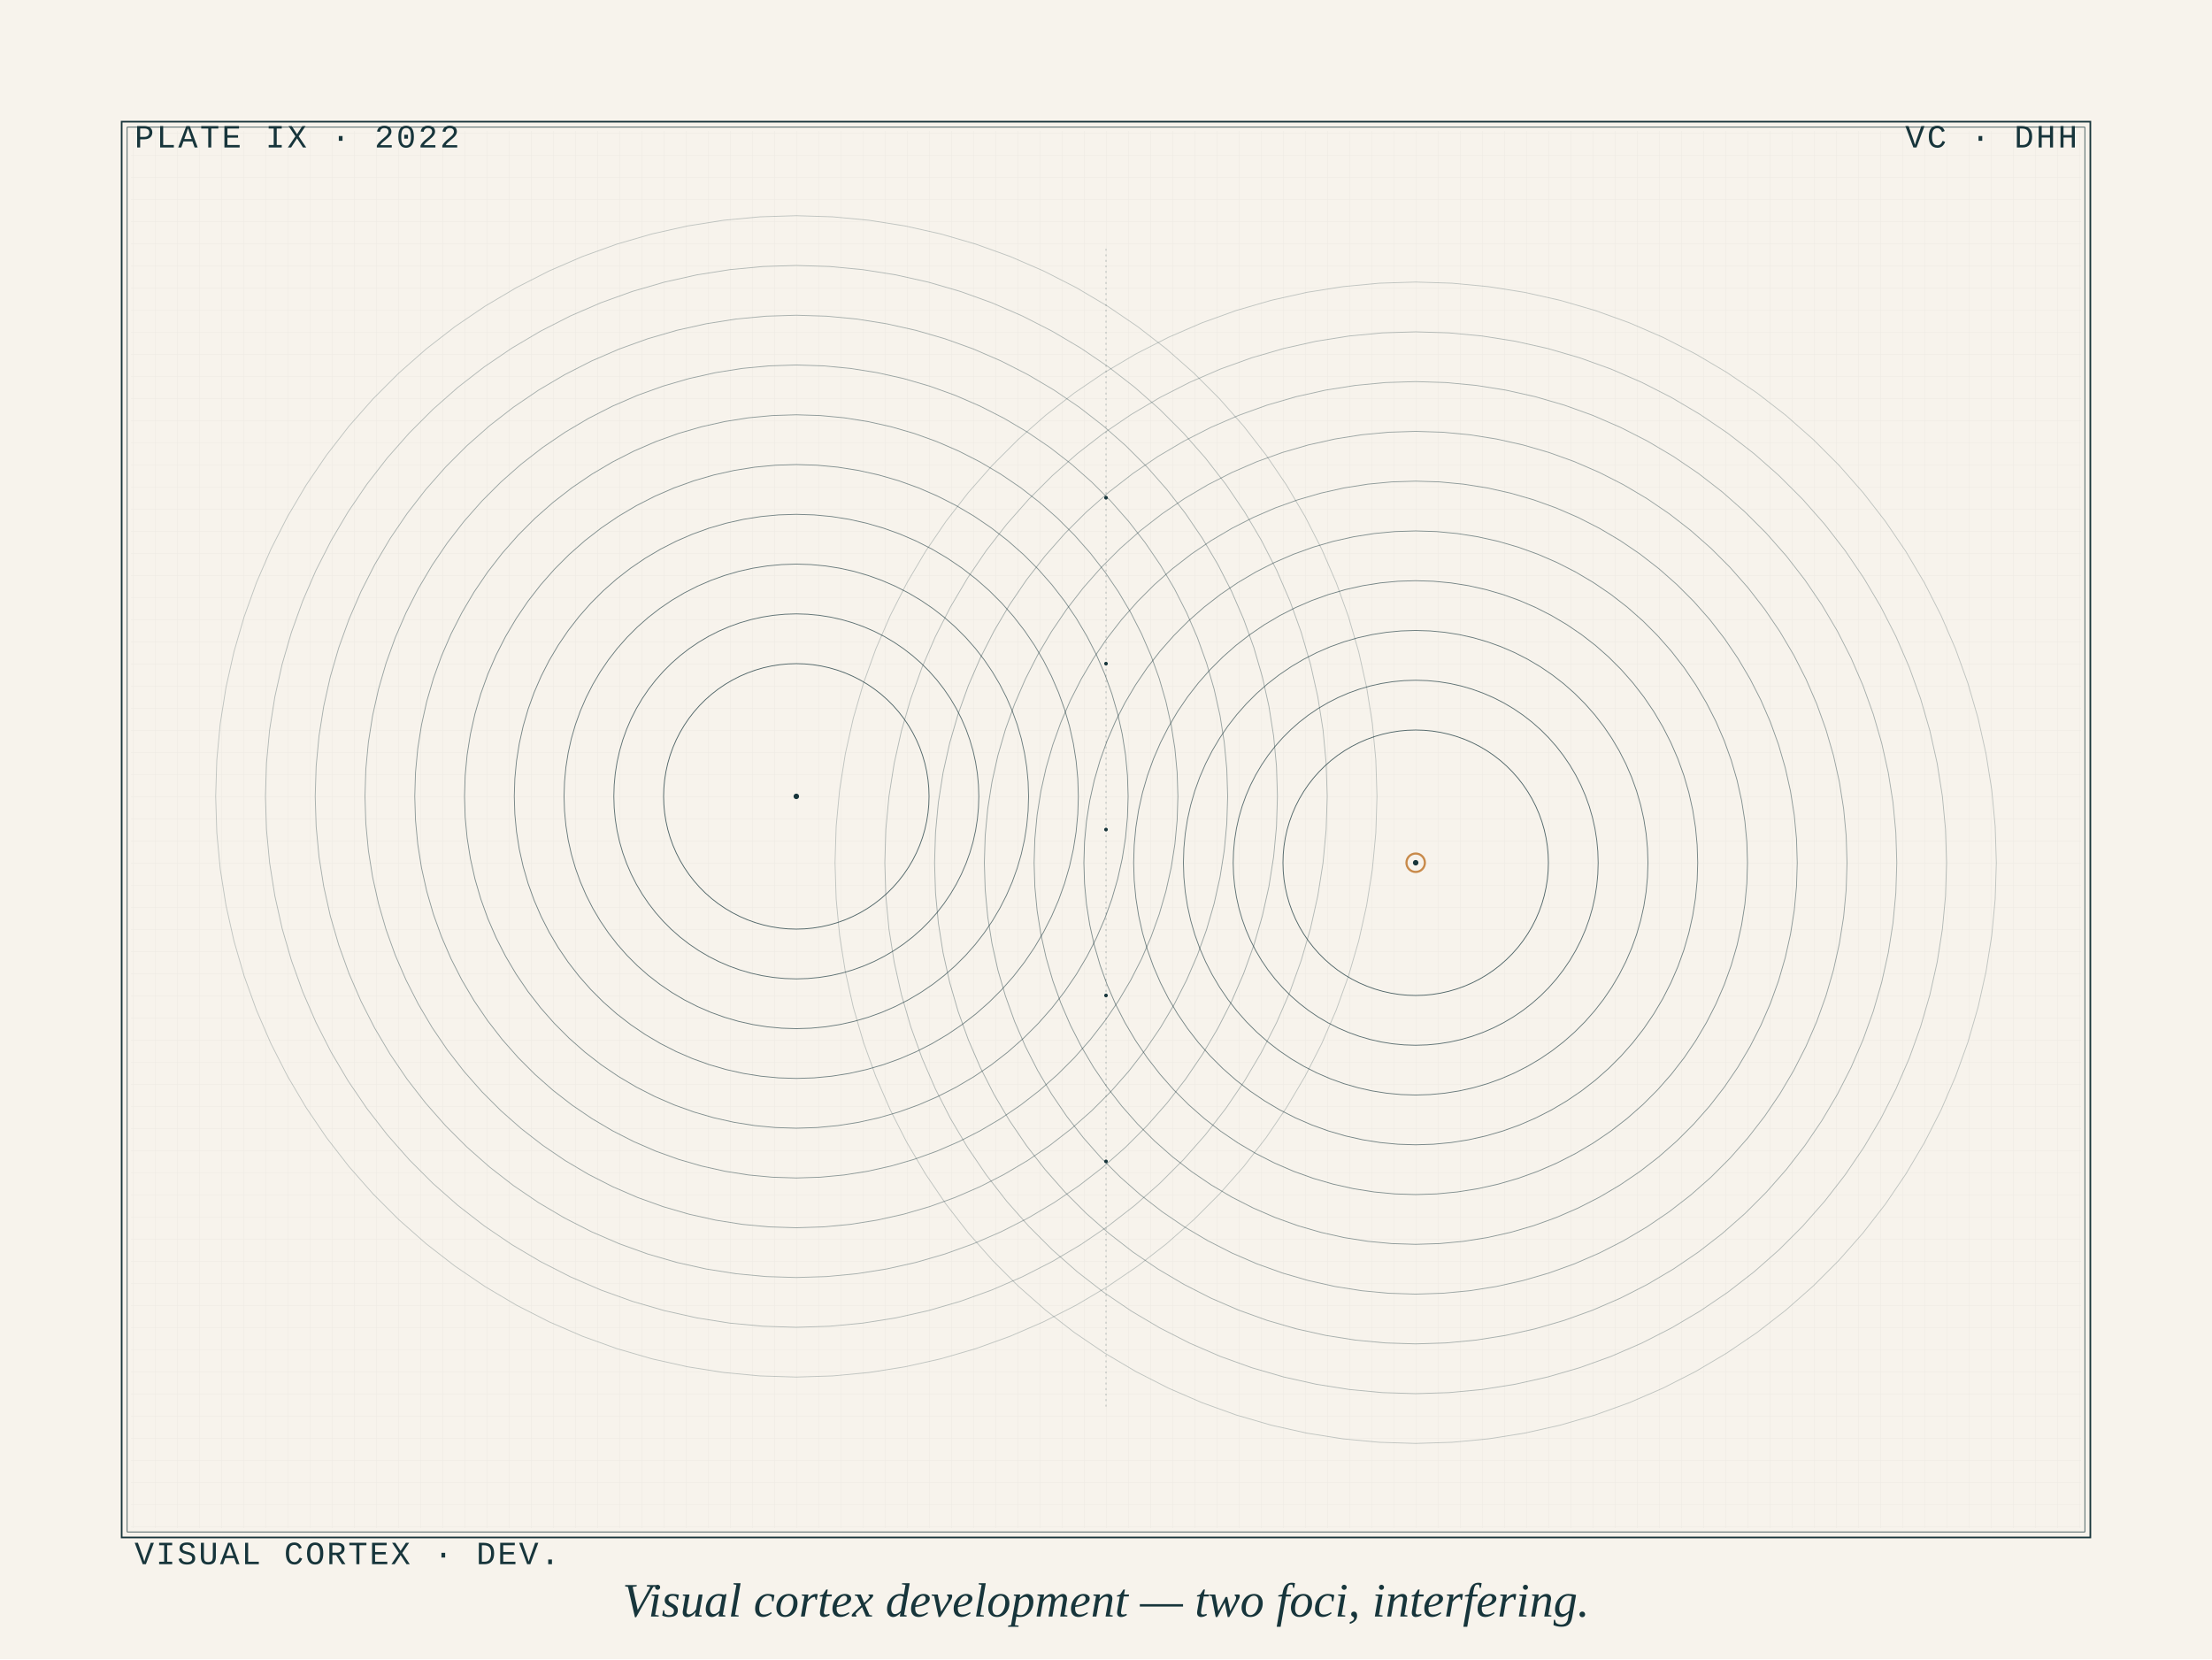
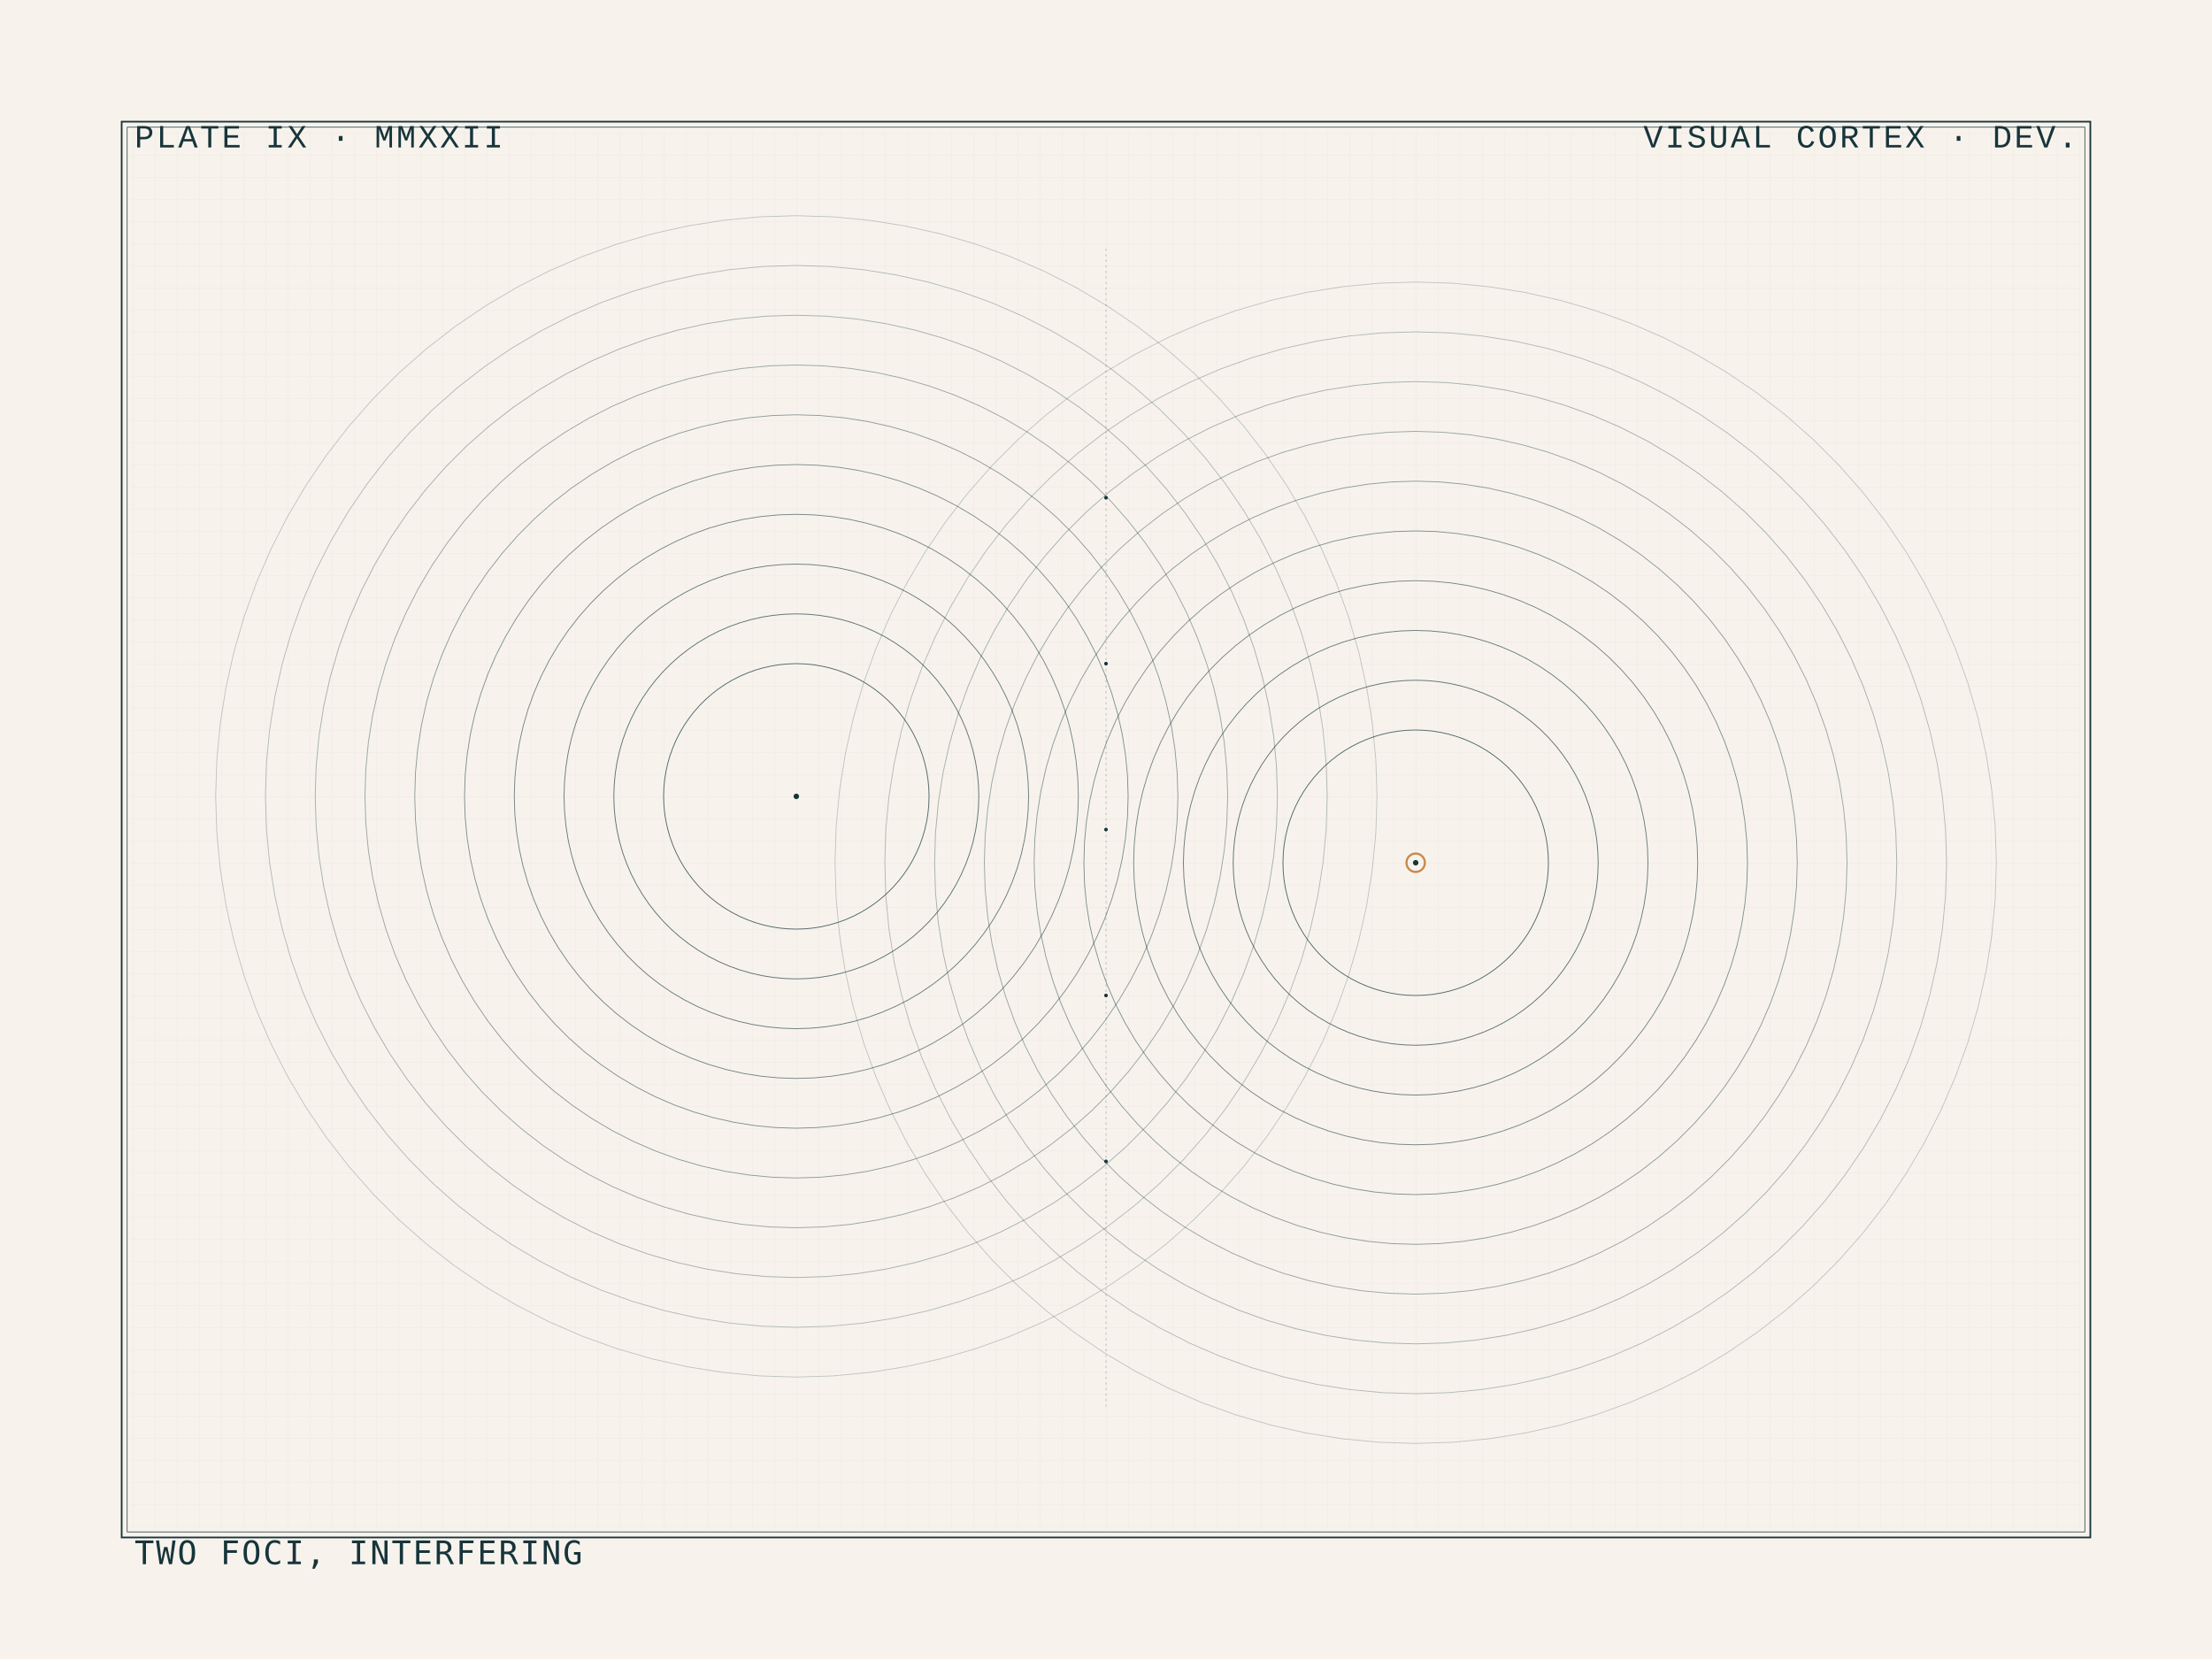
<svg xmlns="http://www.w3.org/2000/svg" viewBox="0 0 2400 1800" preserveAspectRatio="xMidYMid meet" style="background:#f7f3ec">
  <defs>
    <pattern id="ap-grid-p8" width="24" height="24" patternUnits="userSpaceOnUse">
      <path d="M24 0H0v24" fill="none" stroke="#17353b" stroke-width="0.63" opacity="0.07" />
    </pattern>
    <clipPath id="ap-clip-p8">
      <rect x="142" y="142" width="2116" height="1516" />
    </clipPath>
  </defs>
  <rect x="0" y="0" width="2400" height="1800" fill="#f7f3ec" />
  <rect x="132" y="132" width="2136" height="1536" fill="none" stroke="#17353b" stroke-width="1.8" />
  <rect x="138" y="138" width="2124" height="1524" fill="none" stroke="#17353b" stroke-width="0.72" />
  <rect x="142" y="142" width="2116" height="1516" fill="url(#ap-grid-p8)" />
  <g clip-path="url(#ap-clip-p8)">
    <polygon points="1008,864 1007.716,873.042 1006.865,882.048 1005.449,890.983 1003.476,899.811 1000.952,908.498 997.888,917.01 994.295,925.312 990.188,933.373 985.583,941.159 980.498,948.641 974.954,955.789 968.971,962.575 962.575,968.971 955.789,974.954 948.641,980.498 941.159,985.583 933.373,990.188 925.312,994.295 917.01,997.888 908.498,1000.952 899.811,1003.476 890.983,1005.449 882.048,1006.865 873.042,1007.716 864,1008 854.958,1007.716 845.952,1006.865 837.017,1005.449 828.189,1003.476 819.502,1000.952 810.99,997.888 802.688,994.295 794.627,990.188 786.841,985.583 779.359,980.498 772.211,974.954 765.425,968.971 759.029,962.575 753.046,955.789 747.502,948.641 742.417,941.159 737.812,933.373 733.705,925.312 730.112,917.01 727.048,908.498 724.524,899.811 722.551,890.983 721.135,882.048 720.284,873.042 720,864 720.284,854.958 721.135,845.952 722.551,837.017 724.524,828.189 727.048,819.502 730.112,810.99 733.705,802.688 737.812,794.627 742.417,786.841 747.502,779.359 753.046,772.211 759.029,765.425 765.425,759.029 772.211,753.046 779.359,747.502 786.841,742.417 794.627,737.812 802.688,733.705 810.99,730.112 819.502,727.048 828.189,724.524 837.017,722.551 845.952,721.135 854.958,720.284 864,720 873.042,720.284 882.048,721.135 890.983,722.551 899.811,724.524 908.498,727.048 917.01,730.112 925.312,733.705 933.373,737.812 941.159,742.417 948.641,747.502 955.789,753.046 962.575,759.029 968.971,765.425 974.954,772.211 980.498,779.359 985.583,786.841 990.188,794.627 994.295,802.688 997.888,810.99 1000.952,819.502 1003.476,828.189 1005.449,837.017 1006.865,845.952 1007.716,854.958" fill="none" stroke="#17353b" stroke-width="0.9" opacity="0.745" />
    <polygon points="1062,864 1061.609,876.433 1060.439,888.816 1058.493,901.102 1055.779,913.241 1052.309,925.185 1048.096,936.889 1043.156,948.304 1037.509,959.387 1031.177,970.094 1024.185,980.381 1016.562,990.21 1008.336,999.54 999.54,1008.336 990.21,1016.562 980.381,1024.185 970.094,1031.177 959.387,1037.509 948.304,1043.156 936.889,1048.096 925.185,1052.309 913.241,1055.779 901.102,1058.493 888.816,1060.439 876.433,1061.609 864,1062 851.567,1061.609 839.184,1060.439 826.898,1058.493 814.759,1055.779 802.815,1052.309 791.111,1048.096 779.696,1043.156 768.613,1037.509 757.906,1031.177 747.619,1024.185 737.79,1016.562 728.46,1008.336 719.664,999.54 711.438,990.21 703.815,980.381 696.823,970.094 690.491,959.387 684.844,948.304 679.904,936.889 675.691,925.185 672.221,913.241 669.507,901.102 667.561,888.816 666.391,876.433 666,864 666.391,851.567 667.561,839.184 669.507,826.898 672.221,814.759 675.691,802.815 679.904,791.111 684.844,779.696 690.491,768.613 696.823,757.906 703.815,747.619 711.438,737.79 719.664,728.46 728.46,719.664 737.79,711.438 747.619,703.815 757.906,696.823 768.613,690.491 779.696,684.844 791.111,679.904 802.815,675.691 814.759,672.221 826.898,669.507 839.184,667.561 851.567,666.391 864,666 876.433,666.391 888.816,667.561 901.102,669.507 913.241,672.221 925.185,675.691 936.889,679.904 948.304,684.844 959.387,690.491 970.094,696.823 980.381,703.815 990.21,711.438 999.54,719.664 1008.336,728.46 1016.562,737.79 1024.185,747.619 1031.177,757.906 1037.509,768.613 1043.156,779.696 1048.096,791.111 1052.309,802.815 1055.779,814.759 1058.493,826.898 1060.439,839.184 1061.609,851.567" fill="none" stroke="#17353b" stroke-width="0.9" opacity="0.69" />
    <polygon points="1116,864 1115.503,879.823 1114.013,895.584 1111.536,911.22 1108.083,926.67 1103.666,941.872 1098.304,956.767 1092.016,971.296 1084.829,985.402 1076.771,999.028 1067.872,1012.122 1058.169,1024.631 1047.7,1036.506 1036.506,1047.7 1024.631,1058.169 1012.122,1067.872 999.028,1076.771 985.402,1084.829 971.296,1092.016 956.767,1098.304 941.872,1103.666 926.67,1108.083 911.22,1111.536 895.584,1114.013 879.823,1115.503 864,1116 848.177,1115.503 832.416,1114.013 816.78,1111.536 801.33,1108.083 786.128,1103.666 771.233,1098.304 756.704,1092.016 742.598,1084.829 728.972,1076.771 715.878,1067.872 703.369,1058.169 691.494,1047.7 680.3,1036.506 669.831,1024.631 660.128,1012.122 651.229,999.028 643.171,985.402 635.984,971.296 629.696,956.767 624.334,941.872 619.917,926.67 616.464,911.22 613.987,895.584 612.497,879.823 612,864 612.497,848.177 613.987,832.416 616.464,816.78 619.917,801.33 624.334,786.128 629.696,771.233 635.984,756.704 643.171,742.598 651.229,728.972 660.128,715.878 669.831,703.369 680.3,691.494 691.494,680.3 703.369,669.831 715.878,660.128 728.972,651.229 742.598,643.171 756.704,635.984 771.233,629.696 786.128,624.334 801.33,619.917 816.78,616.464 832.416,613.987 848.177,612.497 864,612 879.823,612.497 895.584,613.987 911.22,616.464 926.67,619.917 941.872,624.334 956.767,629.696 971.296,635.984 985.402,643.171 999.028,651.229 1012.122,660.128 1024.631,669.831 1036.506,680.3 1047.7,691.494 1058.169,703.369 1067.872,715.878 1076.771,728.972 1084.829,742.598 1092.016,756.704 1098.304,771.233 1103.666,786.128 1108.083,801.33 1111.536,816.78 1114.013,832.416 1115.503,848.177" fill="none" stroke="#17353b" stroke-width="0.9" opacity="0.635" />
    <polygon points="1170,864 1169.396,883.214 1167.587,902.352 1164.58,921.339 1160.386,940.099 1155.023,958.559 1148.512,976.646 1140.877,994.288 1132.15,1011.417 1122.364,1027.963 1111.559,1043.862 1099.777,1059.052 1087.064,1073.471 1073.471,1087.064 1059.052,1099.777 1043.862,1111.559 1027.963,1122.364 1011.417,1132.15 994.288,1140.877 976.646,1148.512 958.559,1155.023 940.099,1160.386 921.339,1164.58 902.352,1167.587 883.214,1169.396 864,1170 844.786,1169.396 825.648,1167.587 806.661,1164.58 787.901,1160.386 769.441,1155.023 751.354,1148.512 733.712,1140.877 716.583,1132.15 700.037,1122.364 684.138,1111.559 668.948,1099.777 654.529,1087.064 640.936,1073.471 628.223,1059.052 616.441,1043.862 605.636,1027.963 595.85,1011.417 587.123,994.288 579.488,976.646 572.977,958.559 567.614,940.099 563.42,921.339 560.413,902.352 558.604,883.214 558,864 558.604,844.786 560.413,825.648 563.42,806.661 567.614,787.901 572.977,769.441 579.488,751.354 587.123,733.712 595.85,716.583 605.636,700.037 616.441,684.138 628.223,668.948 640.936,654.529 654.529,640.936 668.948,628.223 684.138,616.441 700.037,605.636 716.583,595.85 733.712,587.123 751.354,579.488 769.441,572.977 787.901,567.614 806.661,563.42 825.648,560.413 844.786,558.604 864,558 883.214,558.604 902.352,560.413 921.339,563.42 940.099,567.614 958.559,572.977 976.646,579.488 994.288,587.123 1011.417,595.85 1027.963,605.636 1043.862,616.441 1059.052,628.223 1073.471,640.936 1087.064,654.529 1099.777,668.948 1111.559,684.138 1122.364,700.037 1132.15,716.583 1140.877,733.712 1148.512,751.354 1155.023,769.441 1160.386,787.901 1164.58,806.661 1167.587,825.648 1169.396,844.786" fill="none" stroke="#17353b" stroke-width="0.9" opacity="0.58" />
    <polygon points="1224,864 1223.29,886.605 1221.161,909.12 1217.623,931.457 1212.69,953.528 1206.38,975.246 1198.72,996.525 1189.738,1017.281 1179.47,1037.431 1167.958,1056.898 1155.246,1075.603 1141.385,1093.473 1126.429,1110.437 1110.437,1126.429 1093.473,1141.385 1075.603,1155.246 1056.898,1167.958 1037.431,1179.47 1017.281,1189.738 996.525,1198.72 975.246,1206.38 953.528,1212.69 931.457,1217.623 909.12,1221.161 886.605,1223.29 864,1224 841.395,1223.29 818.88,1221.161 796.543,1217.623 774.472,1212.69 752.754,1206.38 731.475,1198.72 710.719,1189.738 690.569,1179.47 671.102,1167.958 652.397,1155.246 634.527,1141.385 617.563,1126.429 601.571,1110.437 586.615,1093.473 572.754,1075.603 560.042,1056.898 548.53,1037.431 538.262,1017.281 529.28,996.525 521.62,975.246 515.31,953.528 510.377,931.457 506.839,909.12 504.71,886.605 504,864 504.71,841.395 506.839,818.88 510.377,796.543 515.31,774.472 521.62,752.754 529.28,731.475 538.262,710.719 548.53,690.569 560.042,671.102 572.754,652.397 586.615,634.527 601.571,617.563 617.563,601.571 634.527,586.615 652.397,572.754 671.102,560.042 690.569,548.53 710.719,538.262 731.475,529.28 752.754,521.62 774.472,515.31 796.543,510.377 818.88,506.839 841.395,504.71 864,504 886.605,504.71 909.12,506.839 931.457,510.377 953.528,515.31 975.246,521.62 996.525,529.28 1017.281,538.262 1037.431,548.53 1056.898,560.042 1075.603,572.754 1093.473,586.615 1110.437,601.571 1126.429,617.563 1141.385,634.527 1155.246,652.397 1167.958,671.102 1179.47,690.569 1189.738,710.719 1198.72,731.475 1206.38,752.754 1212.69,774.472 1217.623,796.543 1221.161,818.88 1223.29,841.395" fill="none" stroke="#17353b" stroke-width="0.9" opacity="0.525" />
    <polygon points="1278,864 1277.183,889.995 1274.735,915.888 1270.667,941.576 1264.993,966.958 1257.737,991.933 1248.927,1016.404 1238.598,1040.273 1226.791,1063.446 1213.552,1085.832 1198.933,1107.343 1182.992,1127.894 1165.793,1147.403 1147.403,1165.793 1127.894,1182.992 1107.343,1198.933 1085.832,1213.552 1063.446,1226.791 1040.273,1238.598 1016.404,1248.927 991.933,1257.737 966.958,1264.993 941.576,1270.667 915.888,1274.735 889.995,1277.183 864,1278 838.005,1277.183 812.112,1274.735 786.424,1270.667 761.042,1264.993 736.067,1257.737 711.596,1248.927 687.727,1238.598 664.554,1226.791 642.168,1213.552 620.657,1198.933 600.106,1182.992 580.597,1165.793 562.207,1147.403 545.008,1127.894 529.067,1107.343 514.448,1085.832 501.209,1063.446 489.402,1040.273 479.073,1016.404 470.263,991.933 463.007,966.958 457.333,941.576 453.265,915.888 450.817,889.995 450,864 450.817,838.005 453.265,812.112 457.333,786.424 463.007,761.042 470.263,736.067 479.073,711.596 489.402,687.727 501.209,664.554 514.448,642.168 529.067,620.657 545.008,600.106 562.207,580.597 580.597,562.207 600.106,545.008 620.657,529.067 642.168,514.448 664.554,501.209 687.727,489.402 711.596,479.073 736.067,470.263 761.042,463.007 786.424,457.333 812.112,453.265 838.005,450.817 864,450 889.995,450.817 915.888,453.265 941.576,457.333 966.958,463.007 991.933,470.263 1016.404,479.073 1040.273,489.402 1063.446,501.209 1085.832,514.448 1107.343,529.067 1127.894,545.008 1147.403,562.207 1165.793,580.597 1182.992,600.106 1198.933,620.657 1213.552,642.168 1226.791,664.554 1238.598,687.727 1248.927,711.596 1257.737,736.067 1264.993,761.042 1270.667,786.424 1274.735,812.112 1277.183,838.005" fill="none" stroke="#17353b" stroke-width="0.9" opacity="0.47" />
    <polygon points="1332,864 1331.077,893.386 1328.31,922.656 1323.71,951.694 1317.297,980.387 1309.094,1008.62 1299.135,1036.282 1287.459,1063.265 1274.112,1089.461 1259.145,1114.767 1242.62,1139.083 1224.6,1162.314 1205.157,1184.368 1184.368,1205.157 1162.314,1224.6 1139.083,1242.62 1114.767,1259.145 1089.461,1274.112 1063.265,1287.459 1036.282,1299.135 1008.62,1309.094 980.387,1317.297 951.694,1323.71 922.656,1328.31 893.386,1331.077 864,1332 834.614,1331.077 805.344,1328.31 776.306,1323.71 747.613,1317.297 719.38,1309.094 691.718,1299.135 664.735,1287.459 638.539,1274.112 613.233,1259.145 588.917,1242.62 565.686,1224.6 543.632,1205.157 522.843,1184.368 503.4,1162.314 485.38,1139.083 468.855,1114.767 453.888,1089.461 440.541,1063.265 428.865,1036.282 418.906,1008.62 410.703,980.387 404.29,951.694 399.69,922.656 396.923,893.386 396,864 396.923,834.614 399.69,805.344 404.29,776.306 410.703,747.613 418.906,719.38 428.865,691.718 440.541,664.735 453.888,638.539 468.855,613.233 485.38,588.917 503.4,565.686 522.843,543.632 543.632,522.843 565.686,503.4 588.917,485.38 613.233,468.855 638.539,453.888 664.735,440.541 691.718,428.865 719.38,418.906 747.613,410.703 776.306,404.29 805.344,399.69 834.614,396.923 864,396 893.386,396.923 922.656,399.69 951.694,404.29 980.387,410.703 1008.62,418.906 1036.282,428.865 1063.265,440.541 1089.461,453.888 1114.767,468.855 1139.083,485.38 1162.314,503.4 1184.368,522.843 1205.157,543.632 1224.6,565.686 1242.62,588.917 1259.145,613.233 1274.112,638.539 1287.459,664.735 1299.135,691.718 1309.094,719.38 1317.297,747.613 1323.71,776.306 1328.31,805.344 1331.077,834.614" fill="none" stroke="#17353b" stroke-width="0.9" opacity="0.415" />
    <polygon points="1386,864 1384.97,896.777 1381.884,929.424 1376.754,961.813 1369.6,993.816 1360.452,1025.307 1349.343,1056.161 1336.32,1086.257 1321.432,1115.475 1304.739,1143.702 1286.307,1170.824 1266.208,1196.735 1244.522,1221.334 1221.334,1244.522 1196.735,1266.208 1170.824,1286.307 1143.702,1304.739 1115.475,1321.432 1086.257,1336.32 1056.161,1349.343 1025.307,1360.452 993.816,1369.6 961.813,1376.754 929.424,1381.884 896.777,1384.97 864,1386 831.223,1384.97 798.576,1381.884 766.187,1376.754 734.184,1369.6 702.693,1360.452 671.839,1349.343 641.743,1336.32 612.525,1321.432 584.298,1304.739 557.176,1286.307 531.265,1266.208 506.666,1244.522 483.478,1221.334 461.792,1196.735 441.693,1170.824 423.261,1143.702 406.568,1115.475 391.68,1086.257 378.657,1056.161 367.548,1025.307 358.4,993.816 351.246,961.813 346.116,929.424 343.03,896.777 342,864 343.03,831.223 346.116,798.576 351.246,766.187 358.4,734.184 367.548,702.693 378.657,671.839 391.68,641.743 406.568,612.525 423.261,584.298 441.693,557.176 461.792,531.265 483.478,506.666 506.666,483.478 531.265,461.792 557.176,441.693 584.298,423.261 612.525,406.568 641.743,391.68 671.839,378.657 702.693,367.548 734.184,358.4 766.187,351.246 798.576,346.116 831.223,343.03 864,342 896.777,343.03 929.424,346.116 961.813,351.246 993.816,358.4 1025.307,367.548 1056.161,378.657 1086.257,391.68 1115.475,406.568 1143.702,423.261 1170.824,441.693 1196.735,461.792 1221.334,483.478 1244.522,506.666 1266.208,531.265 1286.307,557.176 1304.739,584.298 1321.432,612.525 1336.32,641.743 1349.343,671.839 1360.452,702.693 1369.6,734.184 1376.754,766.187 1381.884,798.576 1384.97,831.223" fill="none" stroke="#17353b" stroke-width="0.9" opacity="0.36" />
    <polygon points="1440,864 1438.863,900.167 1435.458,936.192 1429.797,971.932 1421.904,1007.245 1411.809,1041.994 1399.551,1076.04 1385.18,1109.249 1368.753,1141.49 1350.333,1172.636 1329.994,1202.564 1307.816,1231.156 1283.886,1258.299 1258.299,1283.886 1231.156,1307.816 1202.564,1329.994 1172.636,1350.333 1141.49,1368.753 1109.249,1385.18 1076.04,1399.551 1041.994,1411.809 1007.245,1421.904 971.932,1429.797 936.192,1435.458 900.167,1438.863 864,1440 827.833,1438.863 791.808,1435.458 756.068,1429.797 720.755,1421.904 686.006,1411.809 651.96,1399.551 618.751,1385.18 586.51,1368.753 555.364,1350.333 525.436,1329.994 496.844,1307.816 469.701,1283.886 444.114,1258.299 420.184,1231.156 398.006,1202.564 377.667,1172.636 359.247,1141.49 342.82,1109.249 328.449,1076.04 316.191,1041.994 306.096,1007.245 298.203,971.932 292.542,936.192 289.137,900.167 288,864 289.137,827.833 292.542,791.808 298.203,756.068 306.096,720.755 316.191,686.006 328.449,651.96 342.82,618.751 359.247,586.51 377.667,555.364 398.006,525.436 420.184,496.844 444.114,469.701 469.701,444.114 496.844,420.184 525.436,398.006 555.364,377.667 586.51,359.247 618.751,342.82 651.96,328.449 686.006,316.191 720.755,306.096 756.068,298.203 791.808,292.542 827.833,289.137 864,288 900.167,289.137 936.192,292.542 971.932,298.203 1007.245,306.096 1041.994,316.191 1076.04,328.449 1109.249,342.82 1141.49,359.247 1172.636,377.667 1202.564,398.006 1231.156,420.184 1258.299,444.114 1283.886,469.701 1307.816,496.844 1329.994,525.436 1350.333,555.364 1368.753,586.51 1385.18,618.751 1399.551,651.96 1411.809,686.006 1421.904,720.755 1429.797,756.068 1435.458,791.808 1438.863,827.833" fill="none" stroke="#17353b" stroke-width="0.9" opacity="0.305" />
    <polygon points="1494,864 1492.757,903.558 1489.032,942.96 1482.841,982.05 1474.207,1020.675 1463.166,1058.681 1449.759,1095.918 1434.041,1132.241 1416.073,1167.505 1395.927,1201.571 1373.681,1234.305 1349.423,1265.577 1323.25,1295.265 1295.265,1323.25 1265.577,1349.423 1234.305,1373.681 1201.571,1395.927 1167.505,1416.073 1132.241,1434.041 1095.918,1449.759 1058.681,1463.166 1020.675,1474.207 982.05,1482.841 942.96,1489.032 903.558,1492.757 864,1494 824.442,1492.757 785.04,1489.032 745.95,1482.841 707.325,1474.207 669.319,1463.166 632.082,1449.759 595.759,1434.041 560.495,1416.073 526.429,1395.927 493.695,1373.681 462.423,1349.423 432.735,1323.25 404.75,1295.265 378.577,1265.577 354.319,1234.305 332.073,1201.571 311.927,1167.505 293.959,1132.241 278.241,1095.918 264.834,1058.681 253.793,1020.675 245.159,982.05 238.968,942.96 235.243,903.558 234,864 235.243,824.442 238.968,785.04 245.159,745.95 253.793,707.325 264.834,669.319 278.241,632.082 293.959,595.759 311.927,560.495 332.073,526.429 354.319,493.695 378.577,462.423 404.75,432.735 432.735,404.75 462.423,378.577 493.695,354.319 526.429,332.073 560.495,311.927 595.759,293.959 632.082,278.241 669.319,264.834 707.325,253.793 745.95,245.159 785.04,238.968 824.442,235.243 864,234 903.558,235.243 942.96,238.968 982.05,245.159 1020.675,253.793 1058.681,264.834 1095.918,278.241 1132.241,293.959 1167.505,311.927 1201.571,332.073 1234.305,354.319 1265.577,378.577 1295.265,404.75 1323.25,432.735 1349.423,462.423 1373.681,493.695 1395.927,526.429 1416.073,560.495 1434.041,595.759 1449.759,632.082 1463.166,669.319 1474.207,707.325 1482.841,745.95 1489.032,785.04 1492.757,824.442" fill="none" stroke="#17353b" stroke-width="0.9" opacity="0.25" />
    <polygon points="1680,936 1679.716,945.042 1678.865,954.048 1677.449,962.983 1675.476,971.811 1672.952,980.498 1669.888,989.01 1666.295,997.312 1662.188,1005.373 1657.583,1013.159 1652.498,1020.641 1646.954,1027.789 1640.971,1034.575 1634.575,1040.971 1627.789,1046.954 1620.641,1052.498 1613.159,1057.583 1605.373,1062.188 1597.312,1066.295 1589.01,1069.888 1580.498,1072.952 1571.811,1075.476 1562.983,1077.449 1554.048,1078.865 1545.042,1079.716 1536,1080 1526.958,1079.716 1517.952,1078.865 1509.017,1077.449 1500.189,1075.476 1491.502,1072.952 1482.99,1069.888 1474.688,1066.295 1466.627,1062.188 1458.841,1057.583 1451.359,1052.498 1444.211,1046.954 1437.425,1040.971 1431.029,1034.575 1425.046,1027.789 1419.502,1020.641 1414.417,1013.159 1409.812,1005.373 1405.705,997.312 1402.112,989.01 1399.048,980.498 1396.524,971.811 1394.551,962.983 1393.135,954.048 1392.284,945.042 1392,936 1392.284,926.958 1393.135,917.952 1394.551,909.017 1396.524,900.189 1399.048,891.502 1402.112,882.99 1405.705,874.688 1409.812,866.627 1414.417,858.841 1419.502,851.359 1425.046,844.211 1431.029,837.425 1437.425,831.029 1444.211,825.046 1451.359,819.502 1458.841,814.417 1466.627,809.812 1474.688,805.705 1482.99,802.112 1491.502,799.048 1500.189,796.524 1509.017,794.551 1517.952,793.135 1526.958,792.284 1536,792 1545.042,792.284 1554.048,793.135 1562.983,794.551 1571.811,796.524 1580.498,799.048 1589.01,802.112 1597.312,805.705 1605.373,809.812 1613.159,814.417 1620.641,819.502 1627.789,825.046 1634.575,831.029 1640.971,837.425 1646.954,844.211 1652.498,851.359 1657.583,858.841 1662.188,866.627 1666.295,874.688 1669.888,882.99 1672.952,891.502 1675.476,900.189 1677.449,909.017 1678.865,917.952 1679.716,926.958" fill="none" stroke="#17353b" stroke-width="0.9" opacity="0.745" />
    <polygon points="1734,936 1733.609,948.433 1732.439,960.816 1730.493,973.102 1727.779,985.241 1724.309,997.185 1720.096,1008.889 1715.156,1020.304 1709.509,1031.387 1703.177,1042.094 1696.185,1052.381 1688.562,1062.21 1680.336,1071.54 1671.54,1080.336 1662.21,1088.562 1652.381,1096.185 1642.094,1103.177 1631.387,1109.509 1620.304,1115.156 1608.889,1120.096 1597.185,1124.309 1585.241,1127.779 1573.102,1130.493 1560.816,1132.439 1548.433,1133.609 1536,1134 1523.567,1133.609 1511.184,1132.439 1498.898,1130.493 1486.759,1127.779 1474.815,1124.309 1463.111,1120.096 1451.696,1115.156 1440.613,1109.509 1429.906,1103.177 1419.619,1096.185 1409.79,1088.562 1400.46,1080.336 1391.664,1071.54 1383.438,1062.21 1375.815,1052.381 1368.823,1042.094 1362.491,1031.387 1356.844,1020.304 1351.904,1008.889 1347.691,997.185 1344.221,985.241 1341.507,973.102 1339.561,960.816 1338.391,948.433 1338,936 1338.391,923.567 1339.561,911.184 1341.507,898.898 1344.221,886.759 1347.691,874.815 1351.904,863.111 1356.844,851.696 1362.491,840.613 1368.823,829.906 1375.815,819.619 1383.438,809.79 1391.664,800.46 1400.46,791.664 1409.79,783.438 1419.619,775.815 1429.906,768.823 1440.613,762.491 1451.696,756.844 1463.111,751.904 1474.815,747.691 1486.759,744.221 1498.898,741.507 1511.184,739.561 1523.567,738.391 1536,738 1548.433,738.391 1560.816,739.561 1573.102,741.507 1585.241,744.221 1597.185,747.691 1608.889,751.904 1620.304,756.844 1631.387,762.491 1642.094,768.823 1652.381,775.815 1662.21,783.438 1671.54,791.664 1680.336,800.46 1688.562,809.79 1696.185,819.619 1703.177,829.906 1709.509,840.613 1715.156,851.696 1720.096,863.111 1724.309,874.815 1727.779,886.759 1730.493,898.898 1732.439,911.184 1733.609,923.567" fill="none" stroke="#17353b" stroke-width="0.9" opacity="0.69" />
    <polygon points="1788,936 1787.503,951.823 1786.013,967.584 1783.536,983.22 1780.083,998.67 1775.666,1013.872 1770.304,1028.767 1764.016,1043.296 1756.829,1057.402 1748.771,1071.028 1739.872,1084.122 1730.169,1096.631 1719.7,1108.506 1708.506,1119.7 1696.631,1130.169 1684.122,1139.872 1671.028,1148.771 1657.402,1156.829 1643.296,1164.016 1628.767,1170.304 1613.872,1175.666 1598.67,1180.083 1583.22,1183.536 1567.584,1186.013 1551.823,1187.503 1536,1188 1520.177,1187.503 1504.416,1186.013 1488.78,1183.536 1473.33,1180.083 1458.128,1175.666 1443.233,1170.304 1428.704,1164.016 1414.598,1156.829 1400.972,1148.771 1387.878,1139.872 1375.369,1130.169 1363.494,1119.7 1352.3,1108.506 1341.831,1096.631 1332.128,1084.122 1323.229,1071.028 1315.171,1057.402 1307.984,1043.296 1301.696,1028.767 1296.334,1013.872 1291.917,998.67 1288.464,983.22 1285.987,967.584 1284.497,951.823 1284,936 1284.497,920.177 1285.987,904.416 1288.464,888.78 1291.917,873.33 1296.334,858.128 1301.696,843.233 1307.984,828.704 1315.171,814.598 1323.229,800.972 1332.128,787.878 1341.831,775.369 1352.3,763.494 1363.494,752.3 1375.369,741.831 1387.878,732.128 1400.972,723.229 1414.598,715.171 1428.704,707.984 1443.233,701.696 1458.128,696.334 1473.33,691.917 1488.78,688.464 1504.416,685.987 1520.177,684.497 1536,684 1551.823,684.497 1567.584,685.987 1583.22,688.464 1598.67,691.917 1613.872,696.334 1628.767,701.696 1643.296,707.984 1657.402,715.171 1671.028,723.229 1684.122,732.128 1696.631,741.831 1708.506,752.3 1719.7,763.494 1730.169,775.369 1739.872,787.878 1748.771,800.972 1756.829,814.598 1764.016,828.704 1770.304,843.233 1775.666,858.128 1780.083,873.33 1783.536,888.78 1786.013,904.416 1787.503,920.177" fill="none" stroke="#17353b" stroke-width="0.9" opacity="0.635" />
    <polygon points="1842,936 1841.396,955.214 1839.587,974.352 1836.58,993.339 1832.386,1012.099 1827.023,1030.559 1820.512,1048.646 1812.877,1066.288 1804.15,1083.417 1794.364,1099.963 1783.559,1115.862 1771.777,1131.052 1759.064,1145.471 1745.471,1159.064 1731.052,1171.777 1715.862,1183.559 1699.963,1194.364 1683.417,1204.15 1666.288,1212.877 1648.646,1220.512 1630.559,1227.023 1612.099,1232.386 1593.339,1236.58 1574.352,1239.587 1555.214,1241.396 1536,1242 1516.786,1241.396 1497.648,1239.587 1478.661,1236.58 1459.901,1232.386 1441.441,1227.023 1423.354,1220.512 1405.712,1212.877 1388.583,1204.15 1372.037,1194.364 1356.138,1183.559 1340.948,1171.777 1326.529,1159.064 1312.936,1145.471 1300.223,1131.052 1288.441,1115.862 1277.636,1099.963 1267.85,1083.417 1259.123,1066.288 1251.488,1048.646 1244.977,1030.559 1239.614,1012.099 1235.42,993.339 1232.413,974.352 1230.604,955.214 1230,936 1230.604,916.786 1232.413,897.648 1235.42,878.661 1239.614,859.901 1244.977,841.441 1251.488,823.354 1259.123,805.712 1267.85,788.583 1277.636,772.037 1288.441,756.138 1300.223,740.948 1312.936,726.529 1326.529,712.936 1340.948,700.223 1356.138,688.441 1372.037,677.636 1388.583,667.85 1405.712,659.123 1423.354,651.488 1441.441,644.977 1459.901,639.614 1478.661,635.42 1497.648,632.413 1516.786,630.604 1536,630 1555.214,630.604 1574.352,632.413 1593.339,635.42 1612.099,639.614 1630.559,644.977 1648.646,651.488 1666.288,659.123 1683.417,667.85 1699.963,677.636 1715.862,688.441 1731.052,700.223 1745.471,712.936 1759.064,726.529 1771.777,740.948 1783.559,756.138 1794.364,772.037 1804.15,788.583 1812.877,805.712 1820.512,823.354 1827.023,841.441 1832.386,859.901 1836.58,878.661 1839.587,897.648 1841.396,916.786" fill="none" stroke="#17353b" stroke-width="0.9" opacity="0.58" />
    <polygon points="1896,936 1895.29,958.605 1893.161,981.12 1889.623,1003.457 1884.69,1025.528 1878.38,1047.246 1870.72,1068.525 1861.738,1089.281 1851.47,1109.431 1839.958,1128.898 1827.246,1147.603 1813.385,1165.473 1798.429,1182.437 1782.437,1198.429 1765.473,1213.385 1747.603,1227.246 1728.898,1239.958 1709.431,1251.47 1689.281,1261.738 1668.525,1270.72 1647.246,1278.38 1625.528,1284.69 1603.457,1289.623 1581.12,1293.161 1558.605,1295.29 1536,1296 1513.395,1295.29 1490.88,1293.161 1468.543,1289.623 1446.472,1284.69 1424.754,1278.38 1403.475,1270.72 1382.719,1261.738 1362.569,1251.47 1343.102,1239.958 1324.397,1227.246 1306.527,1213.385 1289.563,1198.429 1273.571,1182.437 1258.615,1165.473 1244.754,1147.603 1232.042,1128.898 1220.53,1109.431 1210.262,1089.281 1201.28,1068.525 1193.62,1047.246 1187.31,1025.528 1182.377,1003.457 1178.839,981.12 1176.71,958.605 1176,936 1176.71,913.395 1178.839,890.88 1182.377,868.543 1187.31,846.472 1193.62,824.754 1201.28,803.475 1210.262,782.719 1220.53,762.569 1232.042,743.102 1244.754,724.397 1258.615,706.527 1273.571,689.563 1289.563,673.571 1306.527,658.615 1324.397,644.754 1343.102,632.042 1362.569,620.53 1382.719,610.262 1403.475,601.28 1424.754,593.62 1446.472,587.31 1468.543,582.377 1490.88,578.839 1513.395,576.71 1536,576 1558.605,576.71 1581.12,578.839 1603.457,582.377 1625.528,587.31 1647.246,593.62 1668.525,601.28 1689.281,610.262 1709.431,620.53 1728.898,632.042 1747.603,644.754 1765.473,658.615 1782.437,673.571 1798.429,689.563 1813.385,706.527 1827.246,724.397 1839.958,743.102 1851.47,762.569 1861.738,782.719 1870.72,803.475 1878.38,824.754 1884.69,846.472 1889.623,868.543 1893.161,890.88 1895.29,913.395" fill="none" stroke="#17353b" stroke-width="0.9" opacity="0.525" />
    <polygon points="1950,936 1949.183,961.995 1946.735,987.888 1942.667,1013.576 1936.993,1038.958 1929.737,1063.933 1920.927,1088.404 1910.598,1112.273 1898.791,1135.446 1885.552,1157.832 1870.933,1179.343 1854.992,1199.894 1837.793,1219.403 1819.403,1237.793 1799.894,1254.992 1779.343,1270.933 1757.832,1285.552 1735.446,1298.791 1712.273,1310.598 1688.404,1320.927 1663.933,1329.737 1638.958,1336.993 1613.576,1342.667 1587.888,1346.735 1561.995,1349.183 1536,1350 1510.005,1349.183 1484.112,1346.735 1458.424,1342.667 1433.042,1336.993 1408.067,1329.737 1383.596,1320.927 1359.727,1310.598 1336.554,1298.791 1314.168,1285.552 1292.657,1270.933 1272.106,1254.992 1252.597,1237.793 1234.207,1219.403 1217.008,1199.894 1201.067,1179.343 1186.448,1157.832 1173.209,1135.446 1161.402,1112.273 1151.073,1088.404 1142.263,1063.933 1135.007,1038.958 1129.333,1013.576 1125.265,987.888 1122.817,961.995 1122,936 1122.817,910.005 1125.265,884.112 1129.333,858.424 1135.007,833.042 1142.263,808.067 1151.073,783.596 1161.402,759.727 1173.209,736.554 1186.448,714.168 1201.067,692.657 1217.008,672.106 1234.207,652.597 1252.597,634.207 1272.106,617.008 1292.657,601.067 1314.168,586.448 1336.554,573.209 1359.727,561.402 1383.596,551.073 1408.067,542.263 1433.042,535.007 1458.424,529.333 1484.112,525.265 1510.005,522.817 1536,522 1561.995,522.817 1587.888,525.265 1613.576,529.333 1638.958,535.007 1663.933,542.263 1688.404,551.073 1712.273,561.402 1735.446,573.209 1757.832,586.448 1779.343,601.067 1799.894,617.008 1819.403,634.207 1837.793,652.597 1854.992,672.106 1870.933,692.657 1885.552,714.168 1898.791,736.554 1910.598,759.727 1920.927,783.596 1929.737,808.067 1936.993,833.042 1942.667,858.424 1946.735,884.112 1949.183,910.005" fill="none" stroke="#17353b" stroke-width="0.9" opacity="0.47" />
    <polygon points="2004,936 2003.077,965.386 2000.31,994.656 1995.71,1023.694 1989.297,1052.387 1981.094,1080.62 1971.135,1108.282 1959.459,1135.265 1946.112,1161.461 1931.145,1186.767 1914.62,1211.083 1896.6,1234.314 1877.157,1256.368 1856.368,1277.157 1834.314,1296.6 1811.083,1314.62 1786.767,1331.145 1761.461,1346.112 1735.265,1359.459 1708.282,1371.135 1680.62,1381.094 1652.387,1389.297 1623.694,1395.71 1594.656,1400.31 1565.386,1403.077 1536,1404 1506.614,1403.077 1477.344,1400.31 1448.306,1395.71 1419.613,1389.297 1391.38,1381.094 1363.718,1371.135 1336.735,1359.459 1310.539,1346.112 1285.233,1331.145 1260.917,1314.62 1237.686,1296.6 1215.632,1277.157 1194.843,1256.368 1175.4,1234.314 1157.38,1211.083 1140.855,1186.767 1125.888,1161.461 1112.541,1135.265 1100.865,1108.282 1090.906,1080.62 1082.703,1052.387 1076.29,1023.694 1071.69,994.656 1068.923,965.386 1068,936 1068.923,906.614 1071.69,877.344 1076.29,848.306 1082.703,819.613 1090.906,791.38 1100.865,763.718 1112.541,736.735 1125.888,710.539 1140.855,685.233 1157.38,660.917 1175.4,637.686 1194.843,615.632 1215.632,594.843 1237.686,575.4 1260.917,557.38 1285.233,540.855 1310.539,525.888 1336.735,512.541 1363.718,500.865 1391.38,490.906 1419.613,482.703 1448.306,476.29 1477.344,471.69 1506.614,468.923 1536,468 1565.386,468.923 1594.656,471.69 1623.694,476.29 1652.387,482.703 1680.62,490.906 1708.282,500.865 1735.265,512.541 1761.461,525.888 1786.767,540.855 1811.083,557.38 1834.314,575.4 1856.368,594.843 1877.157,615.632 1896.6,637.686 1914.62,660.917 1931.145,685.233 1946.112,710.539 1959.459,736.735 1971.135,763.718 1981.094,791.38 1989.297,819.613 1995.71,848.306 2000.31,877.344 2003.077,906.614" fill="none" stroke="#17353b" stroke-width="0.9" opacity="0.415" />
    <polygon points="2058,936 2056.97,968.777 2053.884,1001.424 2048.754,1033.813 2041.6,1065.816 2032.452,1097.307 2021.343,1128.161 2008.32,1158.257 1993.432,1187.475 1976.739,1215.702 1958.307,1242.824 1938.208,1268.735 1916.522,1293.334 1893.334,1316.522 1868.735,1338.208 1842.824,1358.307 1815.702,1376.739 1787.475,1393.432 1758.257,1408.32 1728.161,1421.343 1697.307,1432.452 1665.816,1441.6 1633.813,1448.754 1601.424,1453.884 1568.777,1456.97 1536,1458 1503.223,1456.97 1470.576,1453.884 1438.187,1448.754 1406.184,1441.6 1374.693,1432.452 1343.839,1421.343 1313.743,1408.32 1284.525,1393.432 1256.298,1376.739 1229.176,1358.307 1203.265,1338.208 1178.666,1316.522 1155.478,1293.334 1133.792,1268.735 1113.693,1242.824 1095.261,1215.702 1078.568,1187.475 1063.68,1158.257 1050.657,1128.161 1039.548,1097.307 1030.4,1065.816 1023.246,1033.813 1018.116,1001.424 1015.03,968.777 1014,936 1015.03,903.223 1018.116,870.576 1023.246,838.187 1030.4,806.184 1039.548,774.693 1050.657,743.839 1063.68,713.743 1078.568,684.525 1095.261,656.298 1113.693,629.176 1133.792,603.265 1155.478,578.666 1178.666,555.478 1203.265,533.792 1229.176,513.693 1256.298,495.261 1284.525,478.568 1313.743,463.68 1343.839,450.657 1374.693,439.548 1406.184,430.4 1438.187,423.246 1470.576,418.116 1503.223,415.03 1536,414 1568.777,415.03 1601.424,418.116 1633.813,423.246 1665.816,430.4 1697.307,439.548 1728.161,450.657 1758.257,463.68 1787.475,478.568 1815.702,495.261 1842.824,513.693 1868.735,533.792 1893.334,555.478 1916.522,578.666 1938.208,603.265 1958.307,629.176 1976.739,656.298 1993.432,684.525 2008.32,713.743 2021.343,743.839 2032.452,774.693 2041.6,806.184 2048.754,838.187 2053.884,870.576 2056.97,903.223" fill="none" stroke="#17353b" stroke-width="0.9" opacity="0.36" />
    <polygon points="2112,936 2110.863,972.167 2107.458,1008.192 2101.797,1043.932 2093.904,1079.245 2083.809,1113.994 2071.551,1148.04 2057.18,1181.249 2040.753,1213.49 2022.333,1244.636 2001.994,1274.564 1979.816,1303.156 1955.886,1330.299 1930.299,1355.886 1903.156,1379.816 1874.564,1401.994 1844.636,1422.333 1813.49,1440.753 1781.249,1457.18 1748.04,1471.551 1713.994,1483.809 1679.245,1493.904 1643.932,1501.797 1608.192,1507.458 1572.167,1510.863 1536,1512 1499.833,1510.863 1463.808,1507.458 1428.068,1501.797 1392.755,1493.904 1358.006,1483.809 1323.96,1471.551 1290.751,1457.18 1258.51,1440.753 1227.364,1422.333 1197.436,1401.994 1168.844,1379.816 1141.701,1355.886 1116.114,1330.299 1092.184,1303.156 1070.006,1274.564 1049.667,1244.636 1031.247,1213.49 1014.82,1181.249 1000.449,1148.04 988.191,1113.994 978.096,1079.245 970.203,1043.932 964.542,1008.192 961.137,972.167 960,936 961.137,899.833 964.542,863.808 970.203,828.068 978.096,792.755 988.191,758.006 1000.449,723.96 1014.82,690.751 1031.247,658.51 1049.667,627.364 1070.006,597.436 1092.184,568.844 1116.114,541.701 1141.701,516.114 1168.844,492.184 1197.436,470.006 1227.364,449.667 1258.51,431.247 1290.751,414.82 1323.96,400.449 1358.006,388.191 1392.755,378.096 1428.068,370.203 1463.808,364.542 1499.833,361.137 1536,360 1572.167,361.137 1608.192,364.542 1643.932,370.203 1679.245,378.096 1713.994,388.191 1748.04,400.449 1781.249,414.82 1813.49,431.247 1844.636,449.667 1874.564,470.006 1903.156,492.184 1930.299,516.114 1955.886,541.701 1979.816,568.844 2001.994,597.436 2022.333,627.364 2040.753,658.51 2057.18,690.751 2071.551,723.96 2083.809,758.006 2093.904,792.755 2101.797,828.068 2107.458,863.808 2110.863,899.833" fill="none" stroke="#17353b" stroke-width="0.9" opacity="0.305" />
    <polygon points="2166,936 2164.757,975.558 2161.032,1014.96 2154.841,1054.05 2146.207,1092.675 2135.166,1130.681 2121.759,1167.918 2106.041,1204.241 2088.073,1239.505 2067.927,1273.571 2045.681,1306.305 2021.423,1337.577 1995.25,1367.265 1967.265,1395.25 1937.577,1421.423 1906.305,1445.681 1873.571,1467.927 1839.505,1488.073 1804.241,1506.041 1767.918,1521.759 1730.681,1535.166 1692.675,1546.207 1654.05,1554.841 1614.96,1561.032 1575.558,1564.757 1536,1566 1496.442,1564.757 1457.04,1561.032 1417.95,1554.841 1379.325,1546.207 1341.319,1535.166 1304.082,1521.759 1267.759,1506.041 1232.495,1488.073 1198.429,1467.927 1165.695,1445.681 1134.423,1421.423 1104.735,1395.25 1076.75,1367.265 1050.577,1337.577 1026.319,1306.305 1004.073,1273.571 983.927,1239.505 965.959,1204.241 950.241,1167.918 936.834,1130.681 925.793,1092.675 917.159,1054.05 910.968,1014.96 907.243,975.558 906,936 907.243,896.442 910.968,857.04 917.159,817.95 925.793,779.325 936.834,741.319 950.241,704.082 965.959,667.759 983.927,632.495 1004.073,598.429 1026.319,565.695 1050.577,534.423 1076.75,504.735 1104.735,476.75 1134.423,450.577 1165.695,426.319 1198.429,404.073 1232.495,383.927 1267.759,365.959 1304.082,350.241 1341.319,336.834 1379.325,325.793 1417.95,317.159 1457.04,310.968 1496.442,307.243 1536,306 1575.558,307.243 1614.96,310.968 1654.05,317.159 1692.675,325.793 1730.681,336.834 1767.918,350.241 1804.241,365.959 1839.505,383.927 1873.571,404.073 1906.305,426.319 1937.577,450.577 1967.265,476.75 1995.25,504.735 2021.423,534.423 2045.681,565.695 2067.927,598.429 2088.073,632.495 2106.041,667.759 2121.759,704.082 2135.166,741.319 2146.207,779.325 2154.841,817.95 2161.032,857.04 2164.757,896.442" fill="none" stroke="#17353b" stroke-width="0.9" opacity="0.25" />
    <circle cx="864" cy="864" r="3" fill="#17353b" />
    <circle cx="1536" cy="936" r="3" fill="#17353b" />
    <circle cx="1536" cy="936" r="10" fill="none" stroke="#c88a4a" stroke-width="2.34" />
    <circle cx="1200" cy="540" r="2" fill="#17353b" />
    <circle cx="1200" cy="720" r="2" fill="#17353b" />
    <circle cx="1200" cy="900" r="2" fill="#17353b" />
    <circle cx="1200" cy="1080" r="2" fill="#17353b" />
    <circle cx="1200" cy="1260" r="2" fill="#17353b" />
    <line x1="1200" y1="270" x2="1200" y2="1530" stroke="#17353b" stroke-width="0.72" stroke-dasharray="2 4" opacity="0.4" />
  </g>
  <g font-family="'JetBrains Mono', 'Courier New', monospace" fill="#17353b">
-     <text x="146" y="160" font-size="35.28" letter-spacing="2.5">PLATE IX · 2022</text>
-     <text x="2254" y="160" font-size="35.28" letter-spacing="2.5" text-anchor="end">VC · DHH</text>
-     <text x="146" y="1697.04" font-size="35.28" letter-spacing="2">VISUAL CORTEX · DEV.</text>
+     <text x="146" y="160" font-size="35.28" letter-spacing="2.5">PLATE IX · MMXXII</text>
+     <text x="2254" y="160" font-size="35.28" letter-spacing="2.5" text-anchor="end">VISUAL CORTEX · DEV.</text>
+     <text font-family="'JetBrains Mono', monospace" x="146" y="1697.04" font-size="35.28" letter-spacing="2">TWO FOCI, INTERFERING</text>
  </g>
-   <text x="1200" y="1753.8" font-family="'Fraunces', 'Times New Roman', serif" fill="#17353b" font-size="52.08" text-anchor="middle" font-style="italic">Visual cortex development — two foci, interfering.</text>
</svg>
